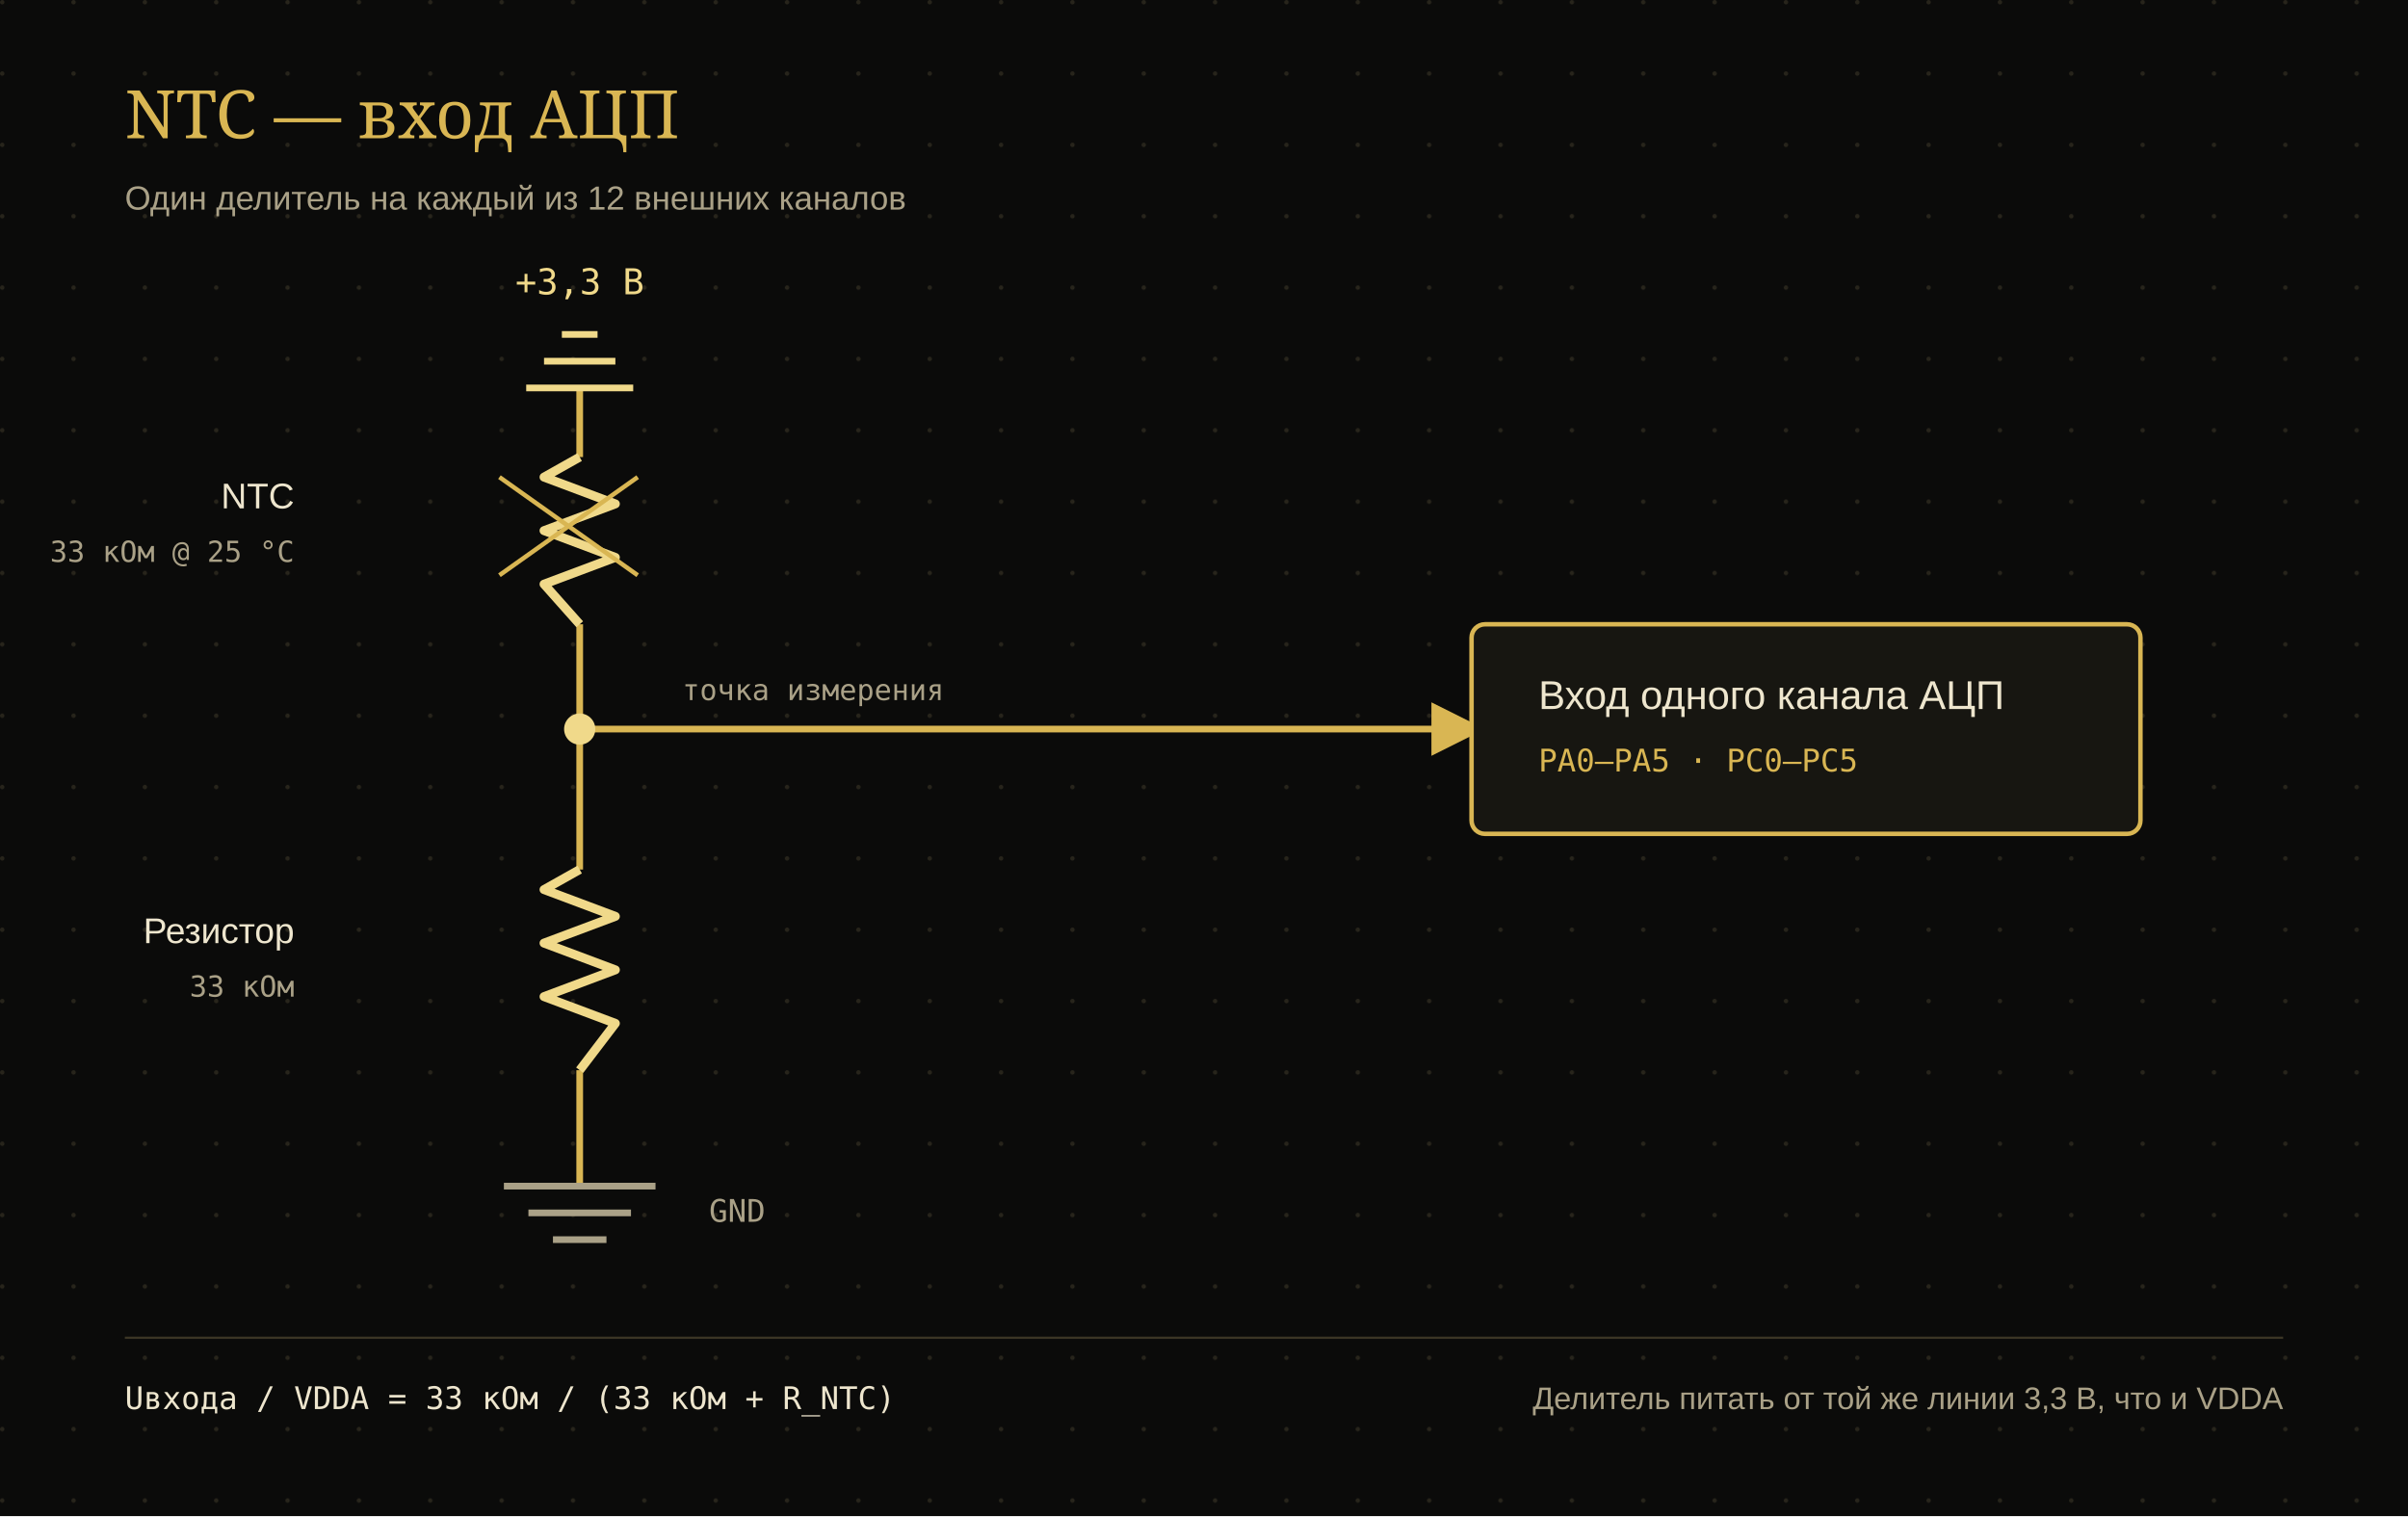
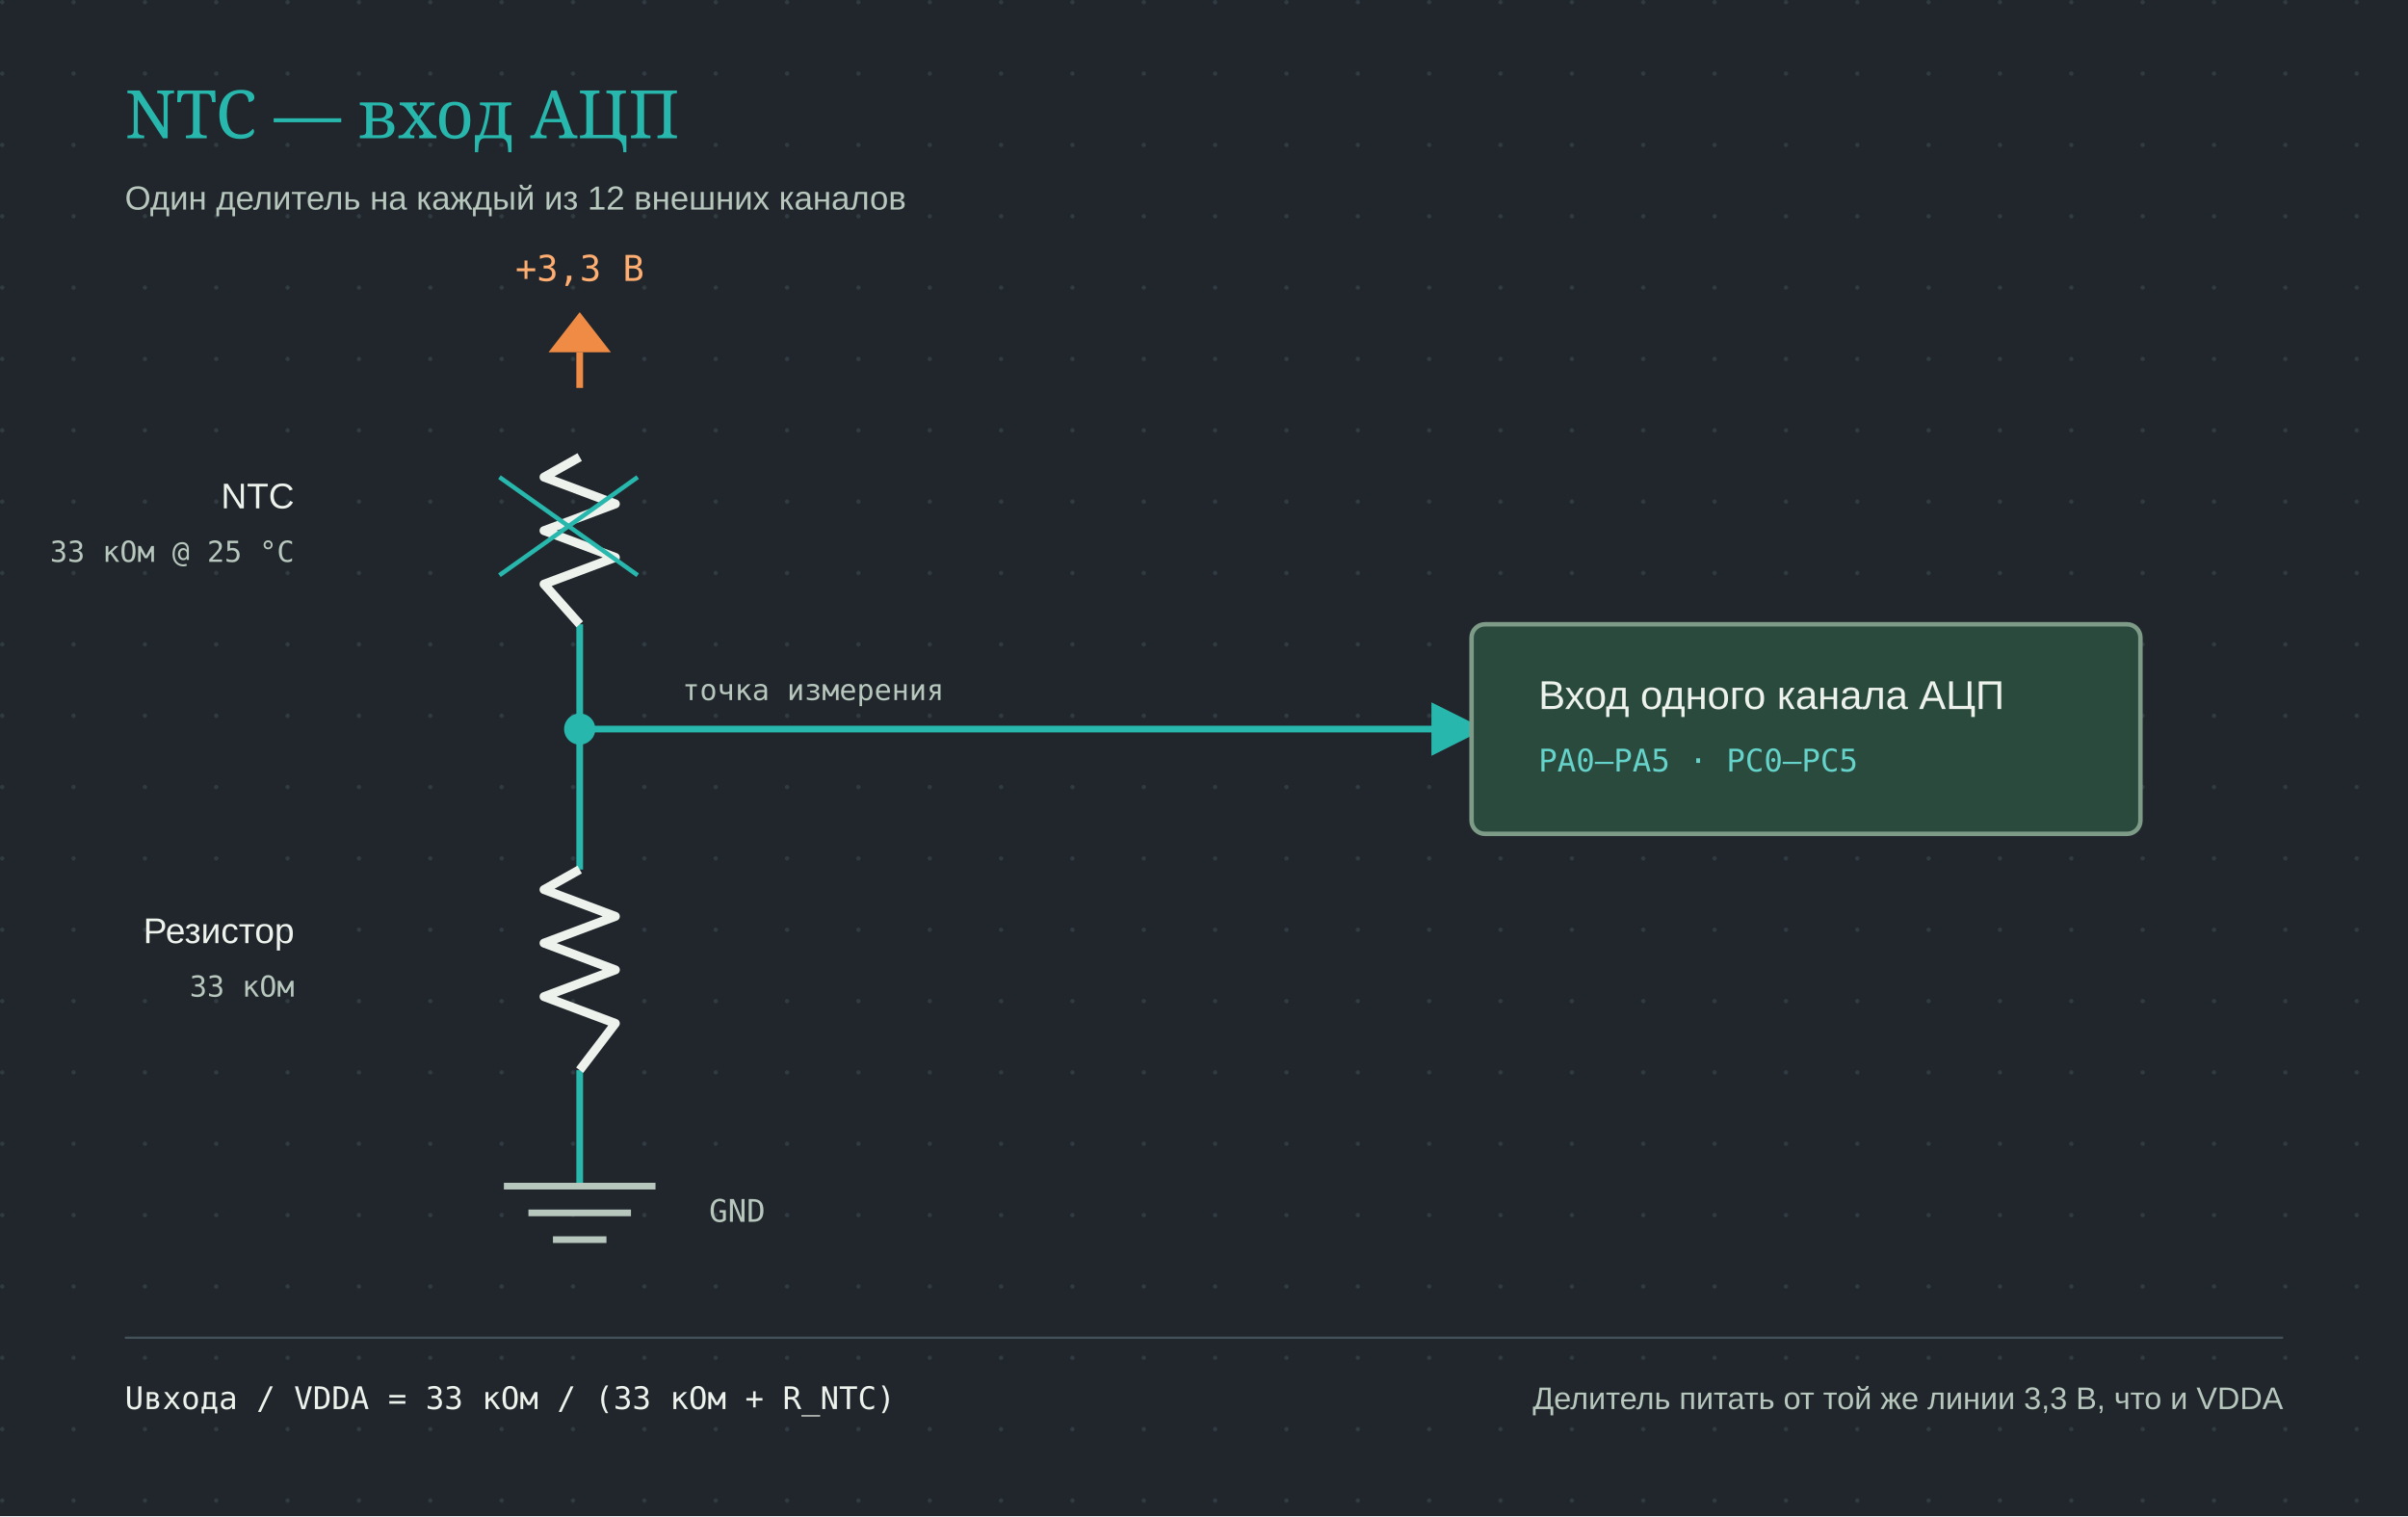
<svg xmlns="http://www.w3.org/2000/svg" viewBox="0 0 1080 680" role="img" aria-labelledby="ntc-divider-title ntc-divider-desc">
  <defs>
    <pattern id="ntc-grid" width="32" height="32" patternUnits="userSpaceOnUse">
-       <circle cx="1" cy="1" r="1" fill="#27241b" />
+       <circle cx="1" cy="1" r="1" fill="#303a41" />
    </pattern>
    <marker id="ntc-arrow" markerWidth="8" markerHeight="8" refX="6" refY="4" orient="auto">
-       <path d="M0 0L8 4L0 8Z" fill="#d9b653" />
+       <path d="M0 0L8 4L0 8Z" fill="#28b7ad" />
    </marker>
  </defs>
-   <rect width="1080" height="680" fill="#0b0b0a" />
+   <rect width="1080" height="680" fill="#20262b" />
  <rect width="1080" height="680" fill="url(#ntc-grid)" />
-   <text x="56" y="62" fill="#d9b653" font-family="Georgia, serif" font-size="30">NTC — вход АЦП</text>
-   <text x="56" y="94" fill="#aaa187" font-family="Segoe UI, Arial, sans-serif" font-size="15">Один делитель на каждый из 12 внешних каналов</text>
-   <path d="M260 174V205" fill="none" stroke="#d9b653" stroke-width="3" />
-   <path d="M260 280V327" fill="none" stroke="#d9b653" stroke-width="3" />
-   <path d="M260 327H660" fill="none" stroke="#d9b653" stroke-width="3" marker-end="url(#ntc-arrow)" />
-   <path d="M260 327V390" fill="none" stroke="#d9b653" stroke-width="3" />
-   <path d="M260 480V532" fill="none" stroke="#d9b653" stroke-width="3" />
-   <path d="M236 174H284M244 162H276M252 150H268" fill="none" stroke="#f0d98a" stroke-width="3" />
-   <text x="260" y="132" text-anchor="middle" fill="#f0d98a" font-family="Consolas, monospace" font-size="16">+3,3 В</text>
-   <path d="M260 205L244 214L276 226L244 238L276 250L244 262L260 280" fill="none" stroke="#f0d98a" stroke-width="4" stroke-linejoin="round" />
-   <path d="M224 258L286 214M224 214L286 258" fill="none" stroke="#d9b653" stroke-width="2" />
-   <text x="132" y="228" text-anchor="end" fill="#eee6ce" font-family="Segoe UI, Arial, sans-serif" font-size="16">NTC</text>
-   <text x="132" y="252" text-anchor="end" fill="#aaa187" font-family="Consolas, monospace" font-size="13">33 кОм @ 25 °C</text>
-   <circle cx="260" cy="327" r="7" fill="#f0d98a" />
-   <text x="306" y="314" fill="#aaa187" font-family="Consolas, monospace" font-size="13">точка измерения</text>
-   <rect x="660" y="280" width="300" height="94" rx="6" fill="#171611" stroke="#d9b653" stroke-width="2" />
-   <text x="690" y="318" fill="#eee6ce" font-family="Segoe UI, Arial, sans-serif" font-size="18">Вход одного канала АЦП</text>
-   <text x="690" y="346" fill="#d9b653" font-family="Consolas, monospace" font-size="14">PA0–PA5 · PC0–PC5</text>
-   <path d="M260 390L244 399L276 411L244 423L276 435L244 447L276 459L260 480" fill="none" stroke="#f0d98a" stroke-width="4" stroke-linejoin="round" />
-   <text x="132" y="423" text-anchor="end" fill="#eee6ce" font-family="Segoe UI, Arial, sans-serif" font-size="16">Резистор</text>
-   <text x="132" y="447" text-anchor="end" fill="#aaa187" font-family="Consolas, monospace" font-size="13">33 кОм</text>
-   <path d="M226 532H294M237 544H283M248 556H272" fill="none" stroke="#aaa187" stroke-width="3" />
-   <text x="318" y="548" fill="#aaa187" font-family="Consolas, monospace" font-size="14">GND</text>
-   <path d="M56 600H1024" stroke="#3b3525" stroke-width="1" />
-   <text x="56" y="632" fill="#eee6ce" font-family="Consolas, monospace" font-size="14">Uвхода / VDDA = 33 кОм / (33 кОм + R_NTC)</text>
-   <text x="1024" y="632" text-anchor="end" fill="#aaa187" font-family="Segoe UI, Arial, sans-serif" font-size="14">Делитель питать от той же линии 3,3 В, что и VDDA</text>
+   <text x="56" y="62" fill="#28b7ad" font-family="Georgia, serif" font-size="30">NTC — вход АЦП</text>
+   <text x="56" y="94" fill="#b7c7bd" font-family="Segoe UI, Arial, sans-serif" font-size="15">Один делитель на каждый из 12 внешних каналов</text>
+   <path d="M260 174V158" fill="none" stroke="#ef8b45" stroke-width="3" />
+   <path d="M260 280V327" fill="none" stroke="#28b7ad" stroke-width="3" />
+   <path d="M260 327H660" fill="none" stroke="#28b7ad" stroke-width="3" marker-end="url(#ntc-arrow)" />
+   <path d="M260 327V390" fill="none" stroke="#28b7ad" stroke-width="3" />
+   <path d="M260 480V532" fill="none" stroke="#28b7ad" stroke-width="3" />
+   <path d="M260 140L246 158H274Z" fill="#ef8b45" />
+   <text x="260" y="126" text-anchor="middle" fill="#ffad70" font-family="Consolas, monospace" font-size="16">+3,3 В</text>
+   <path d="M260 205L244 214L276 226L244 238L276 250L244 262L260 280" fill="none" stroke="#edf2ec" stroke-width="4" stroke-linejoin="round" />
+   <path d="M224 258L286 214M224 214L286 258" fill="none" stroke="#28b7ad" stroke-width="2" />
+   <text x="132" y="228" text-anchor="end" fill="#edf2ec" font-family="Segoe UI, Arial, sans-serif" font-size="16">NTC</text>
+   <text x="132" y="252" text-anchor="end" fill="#b7c7bd" font-family="Consolas, monospace" font-size="13">33 кОм @ 25 °C</text>
+   <circle cx="260" cy="327" r="7" fill="#28b7ad" />
+   <text x="306" y="314" fill="#b7c7bd" font-family="Consolas, monospace" font-size="13">точка измерения</text>
+   <rect x="660" y="280" width="300" height="94" rx="6" fill="#294a3d" stroke="#7e9b88" stroke-width="2" />
+   <text x="690" y="318" fill="#edf2ec" font-family="Segoe UI, Arial, sans-serif" font-size="18">Вход одного канала АЦП</text>
+   <text x="690" y="346" fill="#66d3ca" font-family="Consolas, monospace" font-size="14">PA0–PA5 · PC0–PC5</text>
+   <path d="M260 390L244 399L276 411L244 423L276 435L244 447L276 459L260 480" fill="none" stroke="#edf2ec" stroke-width="4" stroke-linejoin="round" />
+   <text x="132" y="423" text-anchor="end" fill="#edf2ec" font-family="Segoe UI, Arial, sans-serif" font-size="16">Резистор</text>
+   <text x="132" y="447" text-anchor="end" fill="#b7c7bd" font-family="Consolas, monospace" font-size="13">33 кОм</text>
+   <path d="M226 532H294M237 544H283M248 556H272" fill="none" stroke="#b7c7bd" stroke-width="3" />
+   <text x="318" y="548" fill="#b7c7bd" font-family="Consolas, monospace" font-size="14">GND</text>
+   <path d="M56 600H1024" stroke="#455159" stroke-width="1" />
+   <text x="56" y="632" fill="#edf2ec" font-family="Consolas, monospace" font-size="14">Uвхода / VDDA = 33 кОм / (33 кОм + R_NTC)</text>
+   <text x="1024" y="632" text-anchor="end" fill="#b7c7bd" font-family="Segoe UI, Arial, sans-serif" font-size="14">Делитель питать от той же линии 3,3 В, что и VDDA</text>
</svg>
